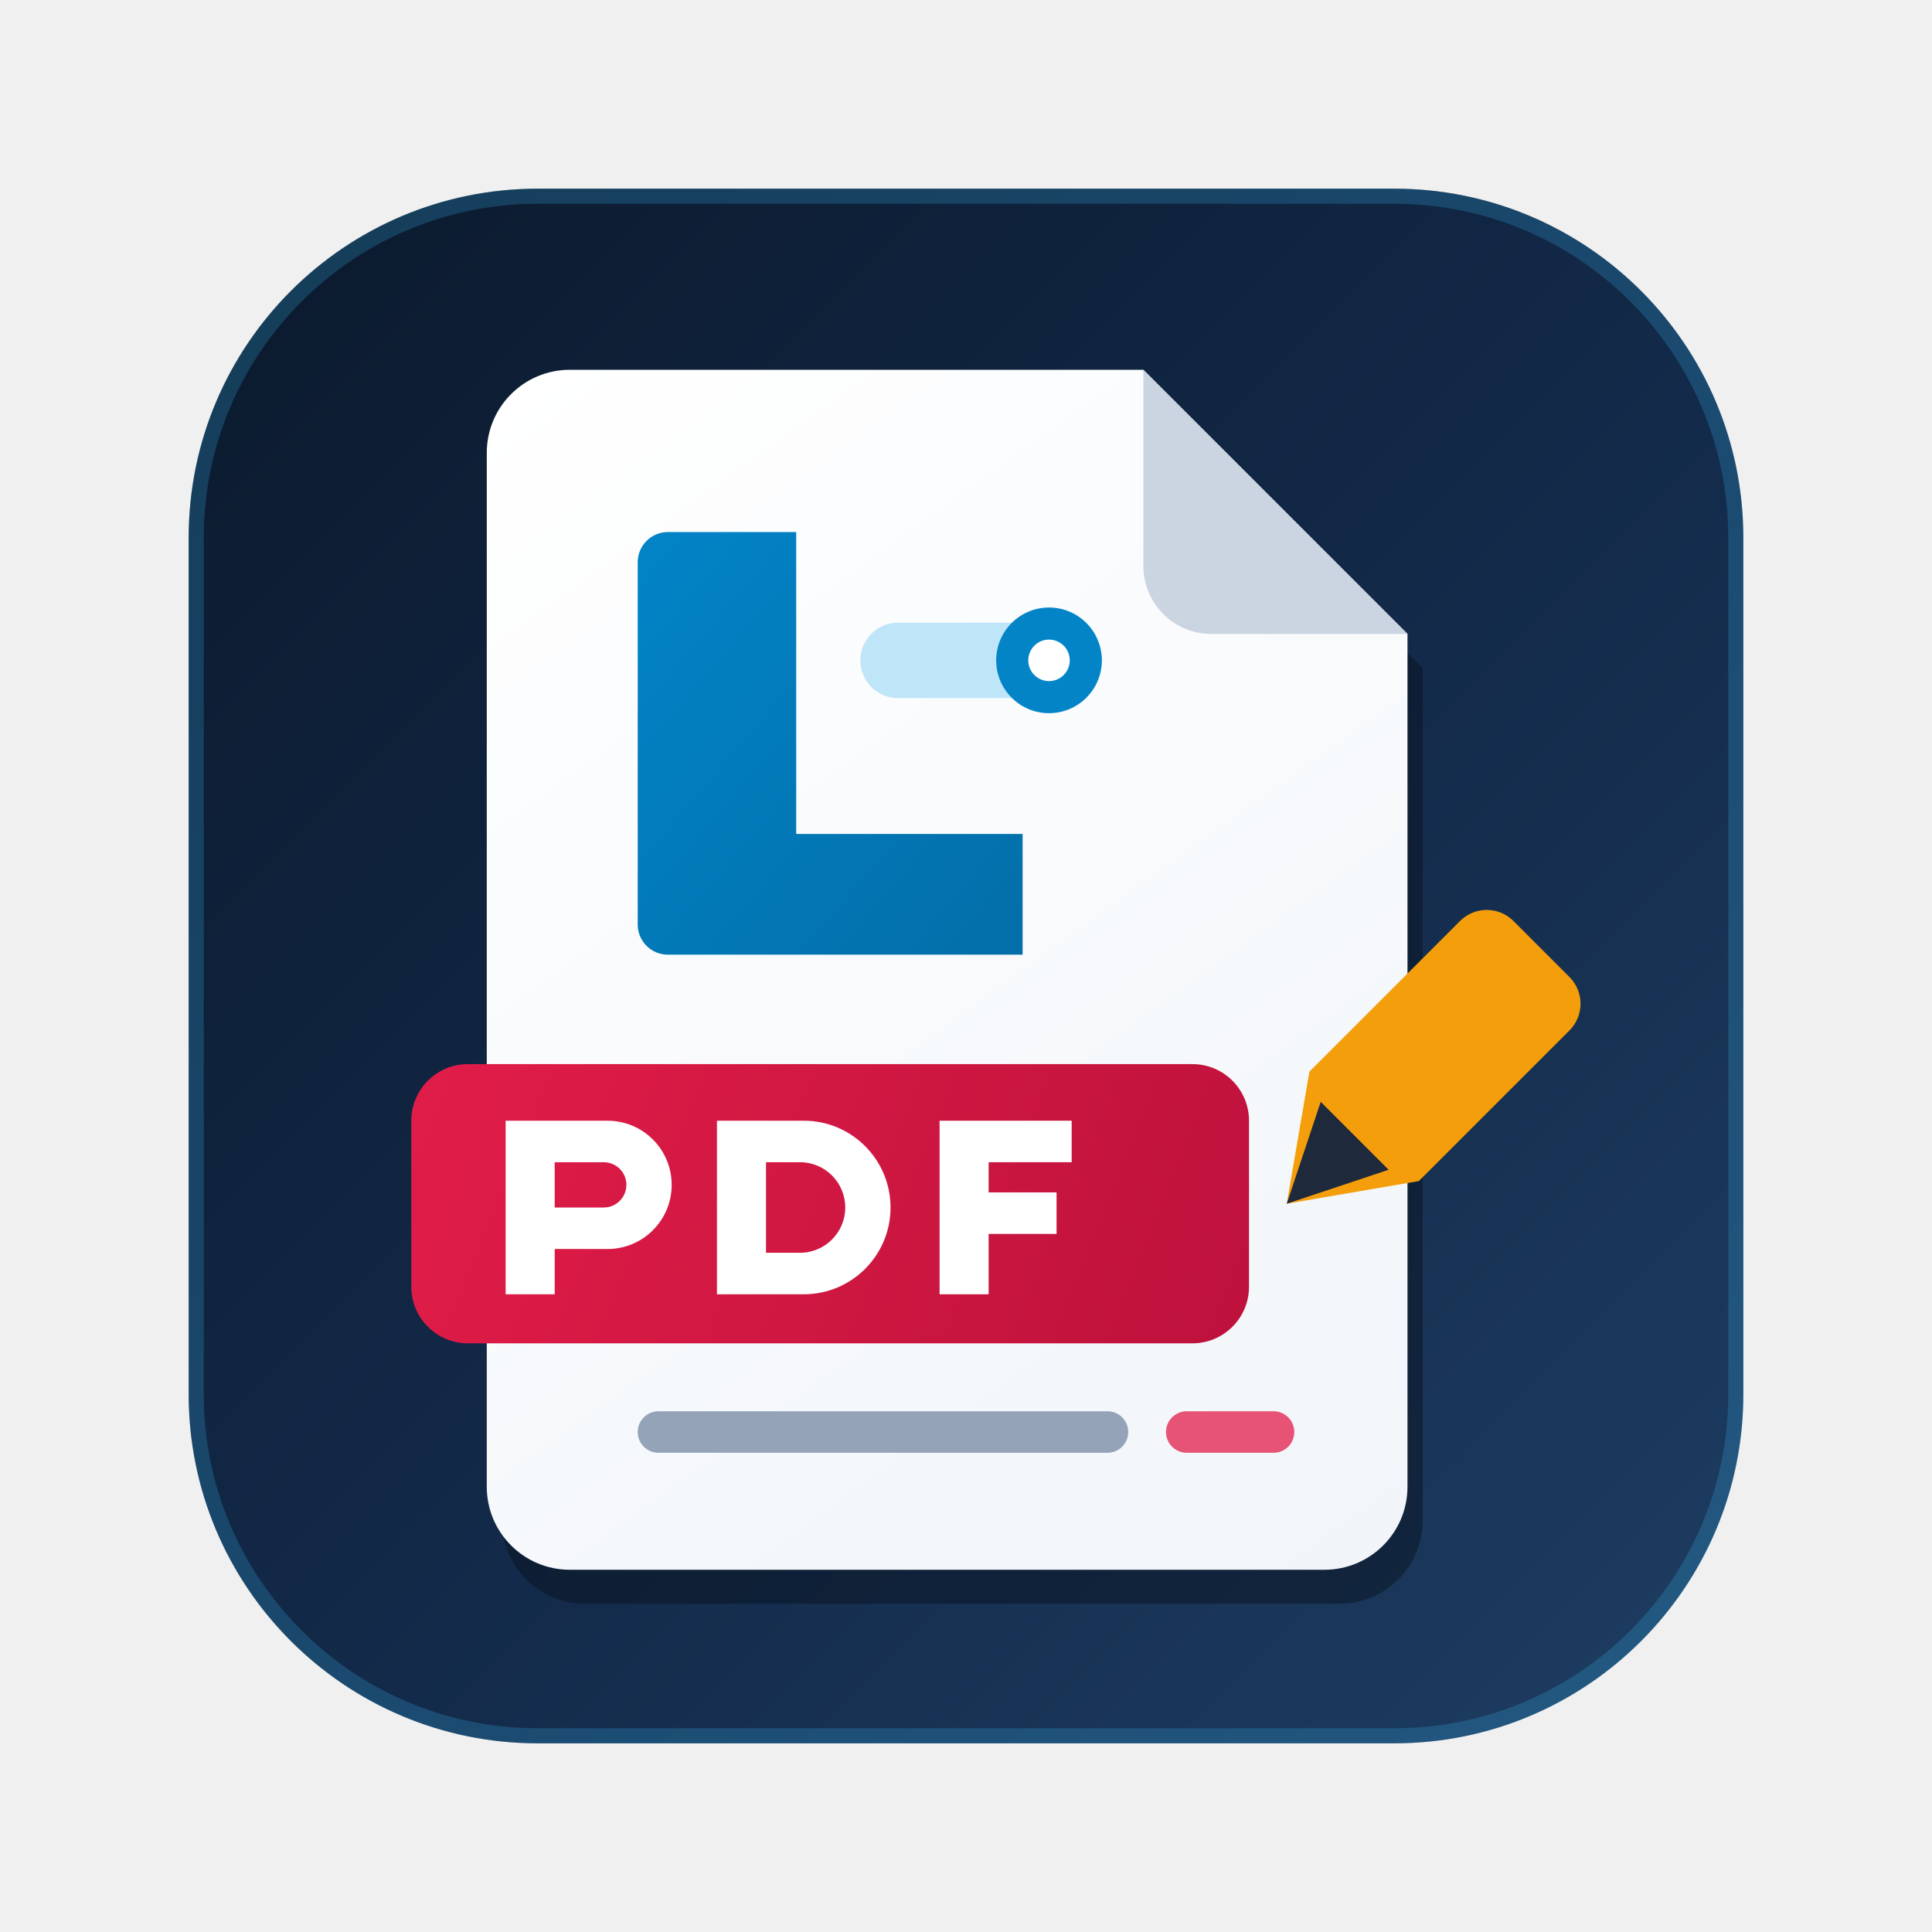
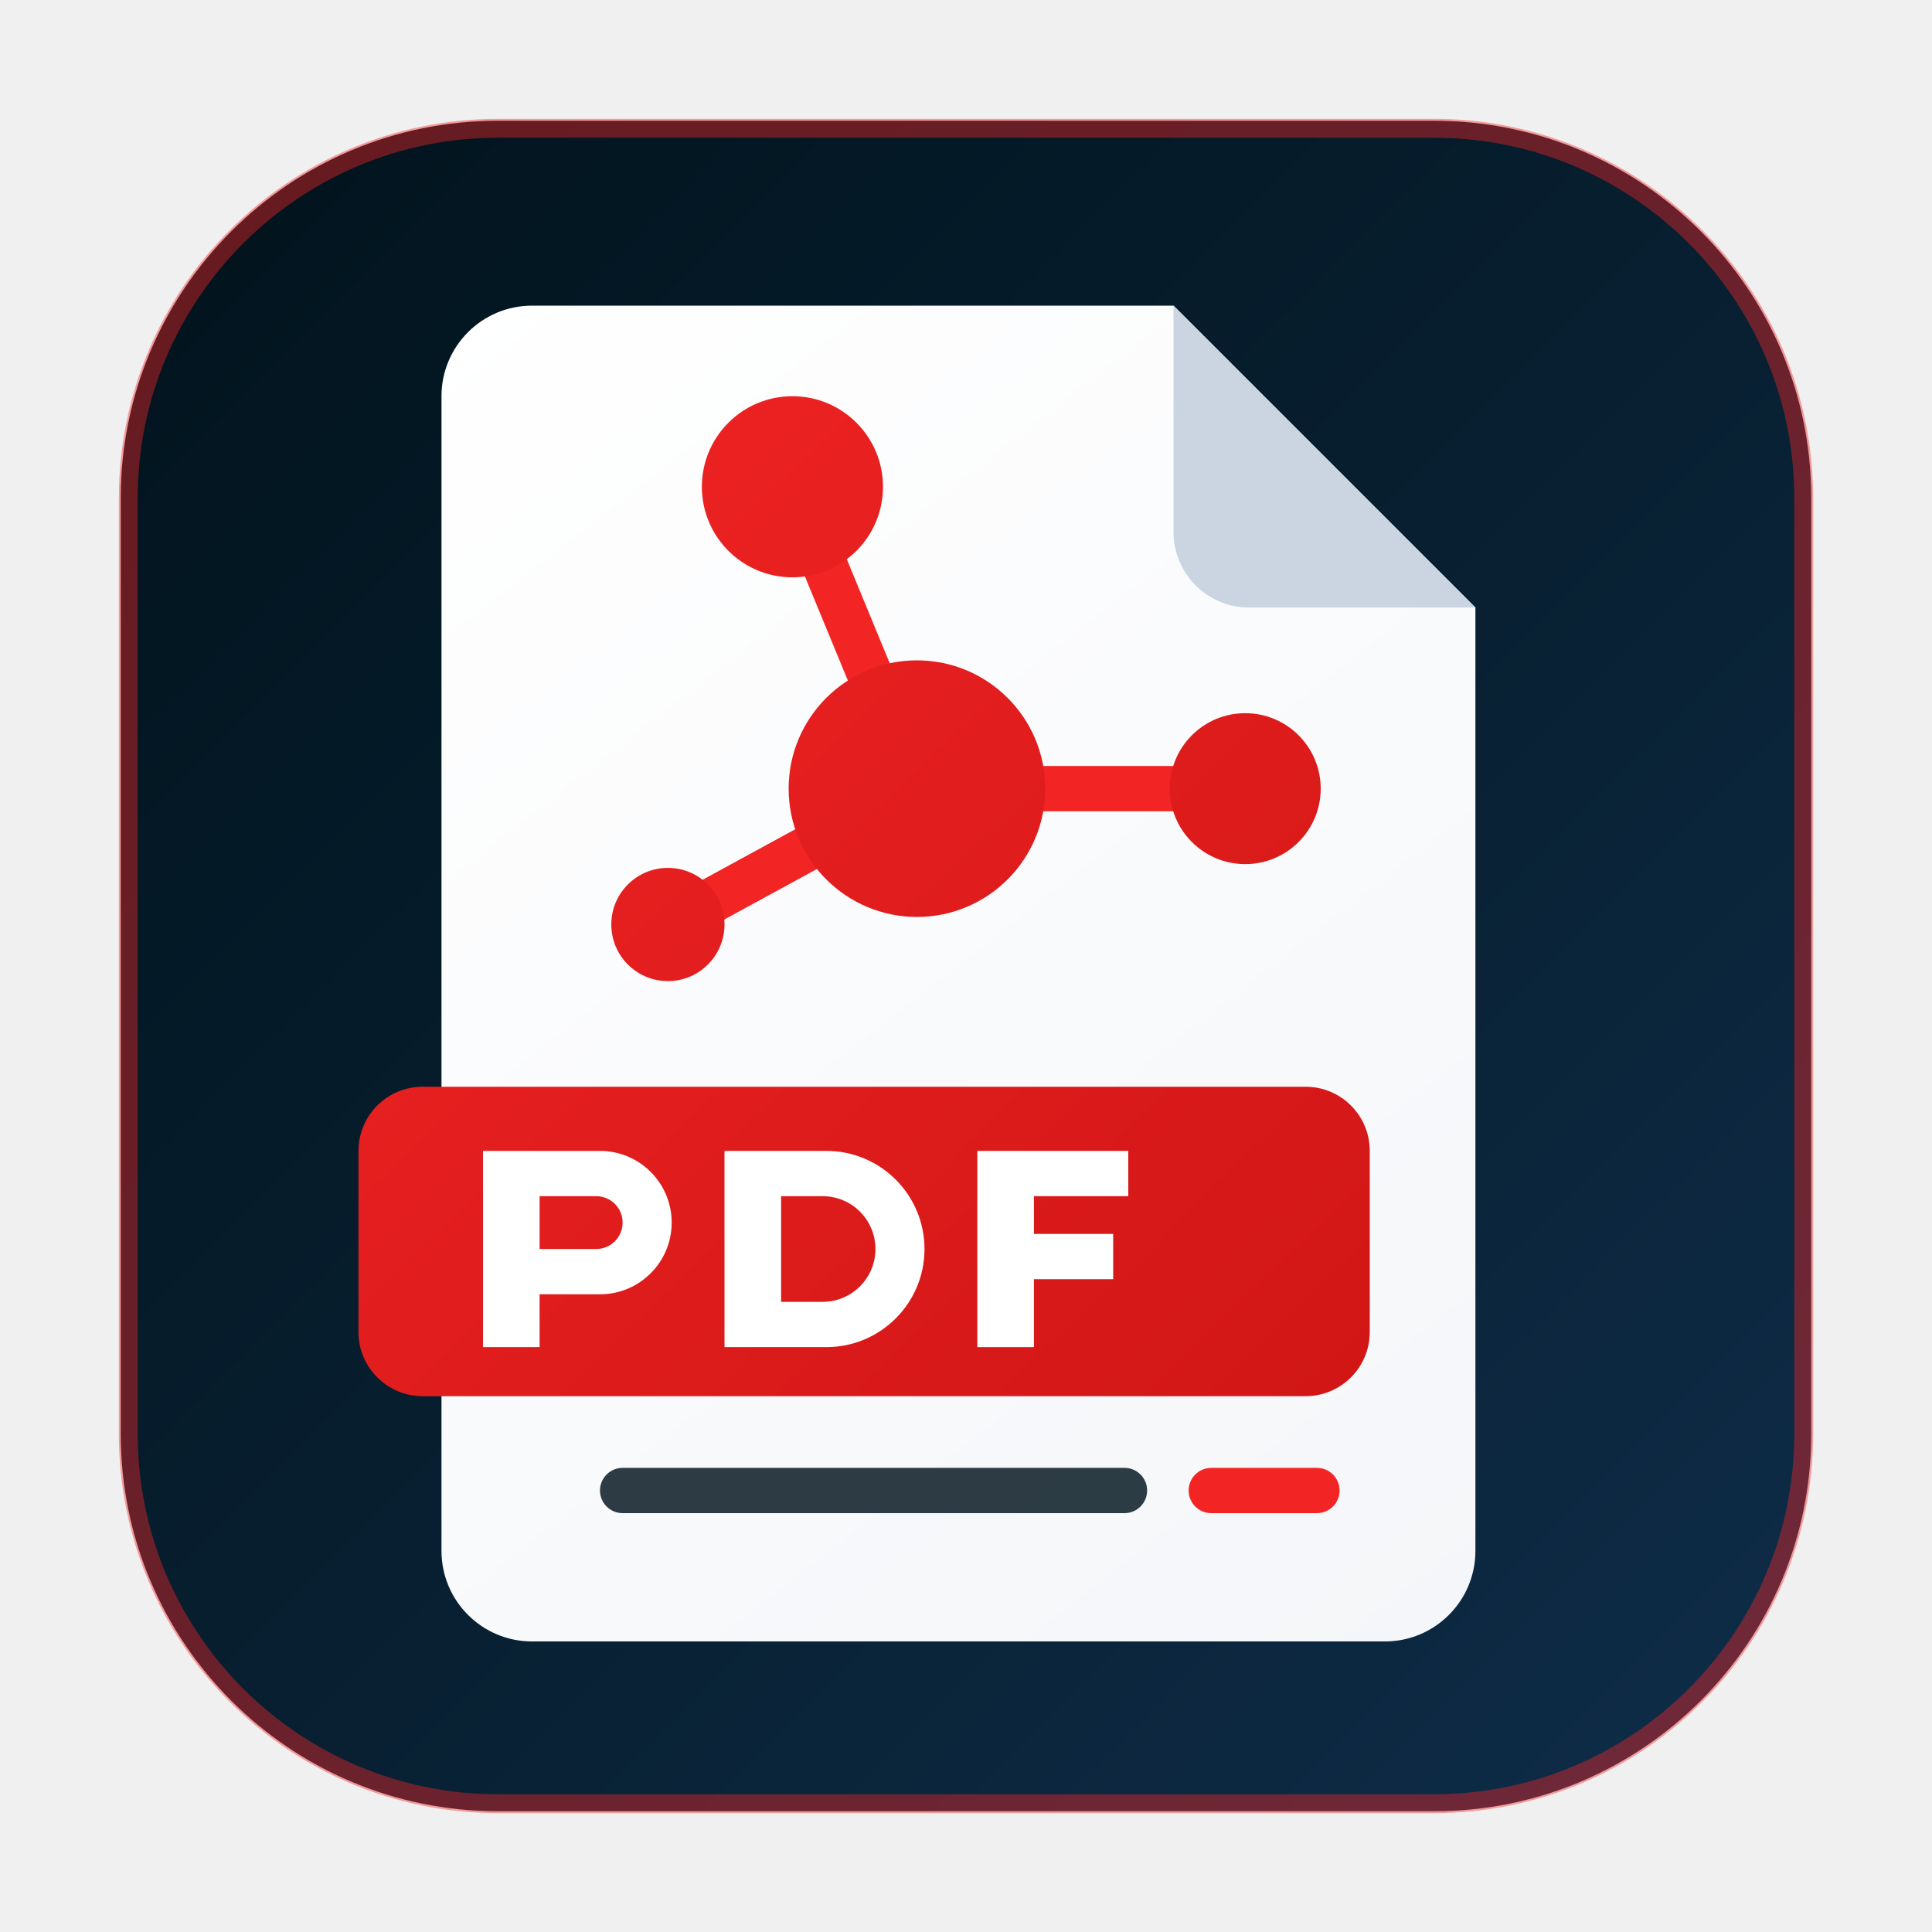
- <svg xmlns="http://www.w3.org/2000/svg" viewBox="0 0 1024 1024" width="1024" height="1024">
+ <svg xmlns="http://www.w3.org/2000/svg" viewBox="0 0 1024 1024" width="128" height="128">
  <defs>
-     <linearGradient id="bg" x1="100" y1="100" x2="924" y2="924" gradientUnits="userSpaceOnUse">
-       <stop offset="0%" stop-color="#0B192C" />
-       <stop offset="55%" stop-color="#132A4A" />
-       <stop offset="100%" stop-color="#1E3E62" />
+     <linearGradient id="bg" x1="64" y1="64" x2="960" y2="960" gradientUnits="userSpaceOnUse">
+       <stop offset="0%" stop-color="#01131C" />
+       <stop offset="55%" stop-color="#082032" />
+       <stop offset="100%" stop-color="#0F2D4A" />
    </linearGradient>
-     <linearGradient id="page" x1="270" y1="190" x2="730" y2="830" gradientUnits="userSpaceOnUse">
+     <linearGradient id="page" x1="230" y1="150" x2="790" y2="870" gradientUnits="userSpaceOnUse">
      <stop offset="0%" stop-color="#FFFFFF" />
-       <stop offset="100%" stop-color="#F1F5F9" />
+       <stop offset="100%" stop-color="#F4F6F9" />
    </linearGradient>
-     <linearGradient id="badge" x1="220" y1="560" x2="640" y2="730" gradientUnits="userSpaceOnUse">
-       <stop offset="0%" stop-color="#E11D48" />
-       <stop offset="100%" stop-color="#BE123C" />
-     </linearGradient>
-     <linearGradient id="accent" x1="340" y1="280" x2="620" y2="520" gradientUnits="userSpaceOnUse">
-       <stop offset="0%" stop-color="#0284C7" />
-       <stop offset="100%" stop-color="#0369A1" />
+     <linearGradient id="linkcoRed" x1="180" y1="220" x2="700" y2="760" gradientUnits="userSpaceOnUse">
+       <stop offset="0%" stop-color="#F22424" />
+       <stop offset="100%" stop-color="#D11616" />
    </linearGradient>
  </defs>
-   <rect x="100" y="100" width="824" height="824" rx="185" fill="url(#bg)" />
-   <rect x="104" y="104" width="816" height="816" rx="181" fill="none" stroke="#38BDF8" stroke-opacity="0.22" stroke-width="8" />
-   <path d="M310 214 H614 L754 354 V806 A44 44 0 0 1 710 850 H310 A44 44 0 0 1 266 806 V258 A44 44 0 0 1 310 214 Z" fill="#050C16" fill-opacity="0.42" />
-   <path d="M302 196 H606 L746 336 V788 A44 44 0 0 1 702 832 H302 A44 44 0 0 1 258 788 V240 A44 44 0 0 1 302 196 Z" fill="url(#page)" />
-   <path d="M606 196 V300 A36 36 0 0 0 642 336 H746 Z" fill="#CBD5E1" />
-   <path d="M354 282 H422 V442 H542 V506 H354 A16 16 0 0 1 338 490 V298 A16 16 0 0 1 354 282 Z" fill="url(#accent)" />
-   <rect x="456" y="330" width="128" height="40" rx="20" fill="#0EA5E9" fill-opacity="0.25" />
-   <circle cx="556" cy="350" r="28" fill="#0284C7" />
-   <circle cx="556" cy="350" r="11" fill="#FFFFFF" />
-   <rect x="218" y="564" width="444" height="148" rx="30" fill="url(#badge)" />
-   <path fill-rule="evenodd" d="M268 594 H322 A34 34 0 0 1 356 628 A34 34 0 0 1 322 662 H294 V686 H268 Z M294 616 V640 H320 A12 12 0 0 0 332 628 A12 12 0 0 0 320 616 Z" fill="#FFFFFF" />
-   <path fill-rule="evenodd" d="M380 594 H426 A46 46 0 0 1 472 640 A46 46 0 0 1 426 686 H380 Z M406 616 V664 H424 A24 24 0 0 0 448 640 A24 24 0 0 0 424 616 Z" fill="#FFFFFF" />
-   <path d="M498 594 H568 V616 H524 V632 H560 V654 H524 V686 H498 Z" fill="#FFFFFF" />
-   <path d="M694 568 L774 488 A20 20 0 0 1 802 488 L832 518 A20 20 0 0 1 832 546 L752 626 L682 638 Z" fill="#F59E0B" />
-   <path d="M682 638 L700 584 L736 620 Z" fill="#1E293B" />
-   <rect x="338" y="748" width="260" height="22" rx="11" fill="#94A3B8" />
-   <rect x="618" y="748" width="68" height="22" rx="11" fill="#E11D48" fill-opacity="0.75" />
+   <rect x="64" y="64" width="896" height="896" rx="200" fill="url(#bg)" />
+   <rect x="68" y="68" width="888" height="888" rx="196" fill="none" stroke="#F22424" stroke-opacity="0.42" stroke-width="10" />
+   <path d="M282 162 H622 L782 322 V822 A48 48 0 0 1 734 870 H282 A48 48 0 0 1 234 822 V210 A48 48 0 0 1 282 162 Z" fill="url(#page)" />
+   <path d="M622 162 V282 A40 40 0 0 0 662 322 H782 Z" fill="#CBD5E1" />
+   <g stroke="#F22424" stroke-width="24" stroke-linecap="round">
+     <line x1="486" y1="418" x2="420" y2="258" />
+     <line x1="486" y1="418" x2="660" y2="418" />
+     <line x1="486" y1="418" x2="354" y2="490" />
+   </g>
+   <circle cx="486" cy="418" r="68" fill="url(#linkcoRed)" />
+   <circle cx="420" cy="258" r="48" fill="url(#linkcoRed)" />
+   <circle cx="660" cy="418" r="40" fill="url(#linkcoRed)" />
+   <circle cx="354" cy="490" r="30" fill="url(#linkcoRed)" />
+   <rect x="190" y="576" width="536" height="164" rx="34" fill="url(#linkcoRed)" />
+   <path fill-rule="evenodd" d="M256 610 H318 A38 38 0 0 1 356 648 A38 38 0 0 1 318 686 H286 V714 H256 Z M286 634 V662 H316 A14 14 0 0 0 330 648 A14 14 0 0 0 316 634 Z" fill="#FFFFFF" />
+   <path fill-rule="evenodd" d="M384 610 H438 A52 52 0 0 1 490 662 A52 52 0 0 1 438 714 H384 Z M414 634 V690 H436 A28 28 0 0 0 464 662 A28 28 0 0 0 436 634 Z" fill="#FFFFFF" />
+   <path d="M518 610 H598 V634 H548 V654 H590 V678 H548 V714 H518 Z" fill="#FFFFFF" />
+   <rect x="318" y="778" width="290" height="24" rx="12" fill="#01131C" fill-opacity="0.82" />
+   <rect x="630" y="778" width="80" height="24" rx="12" fill="#F22424" />
</svg>
